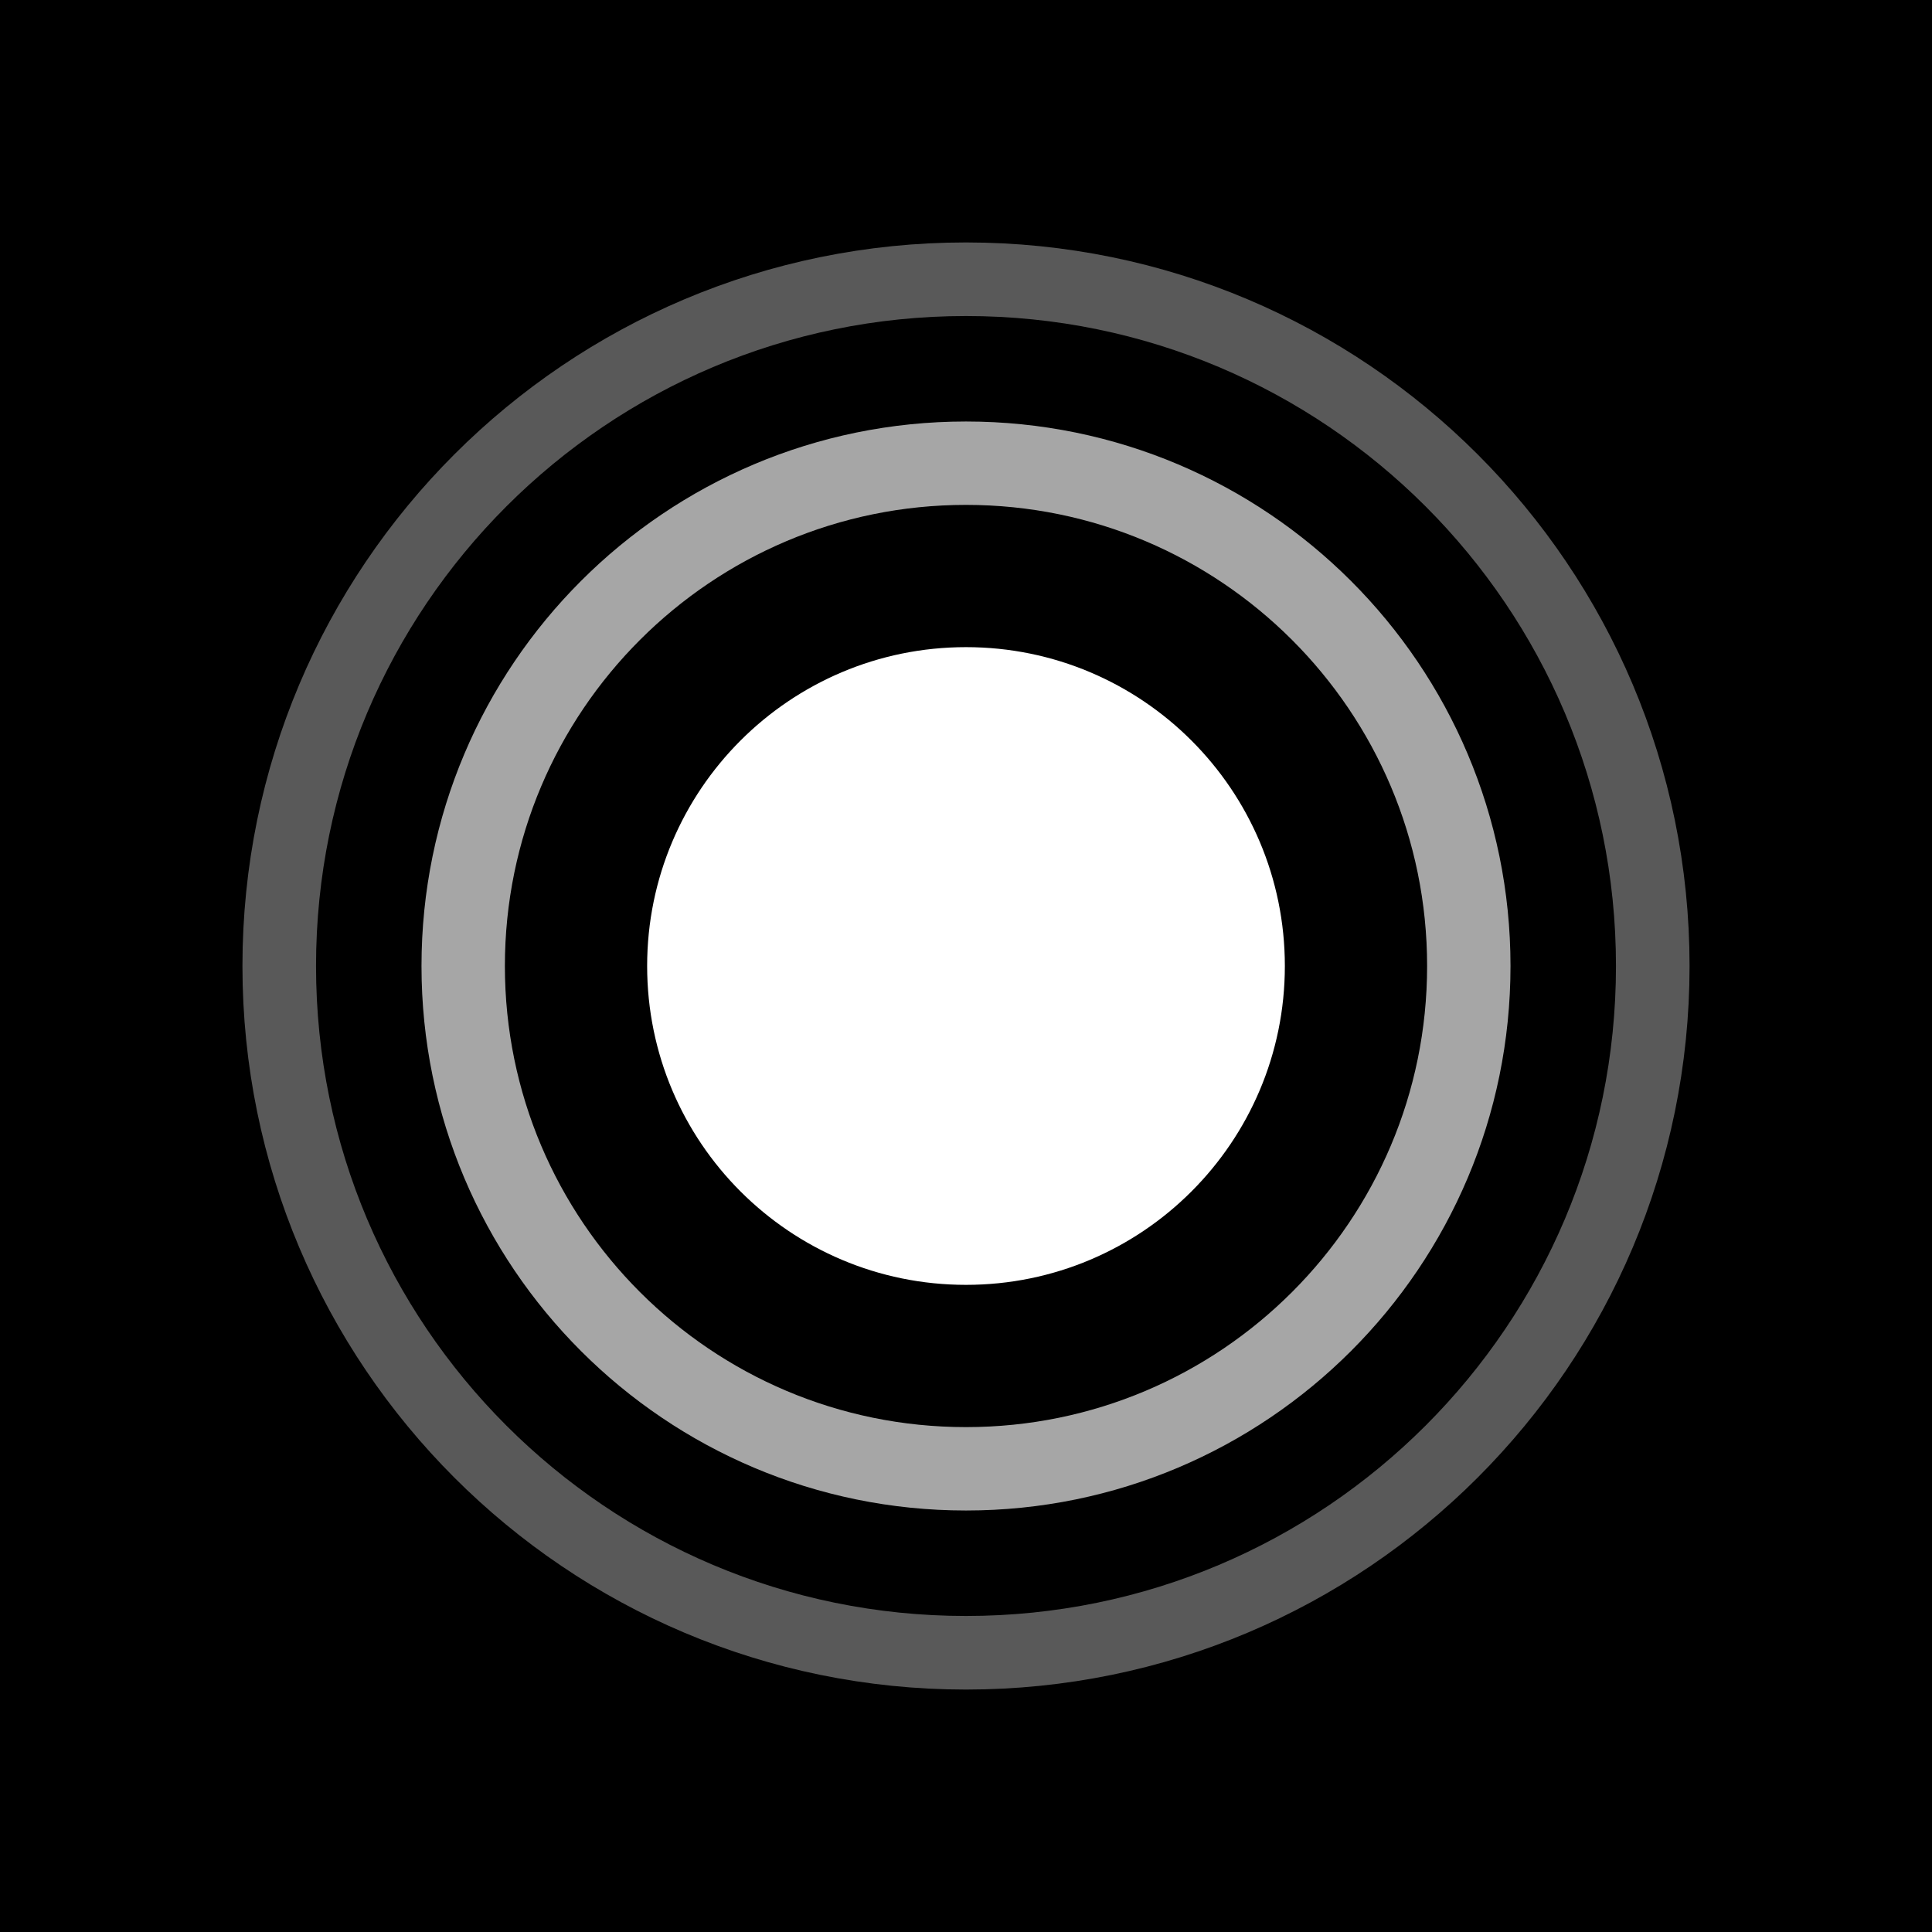
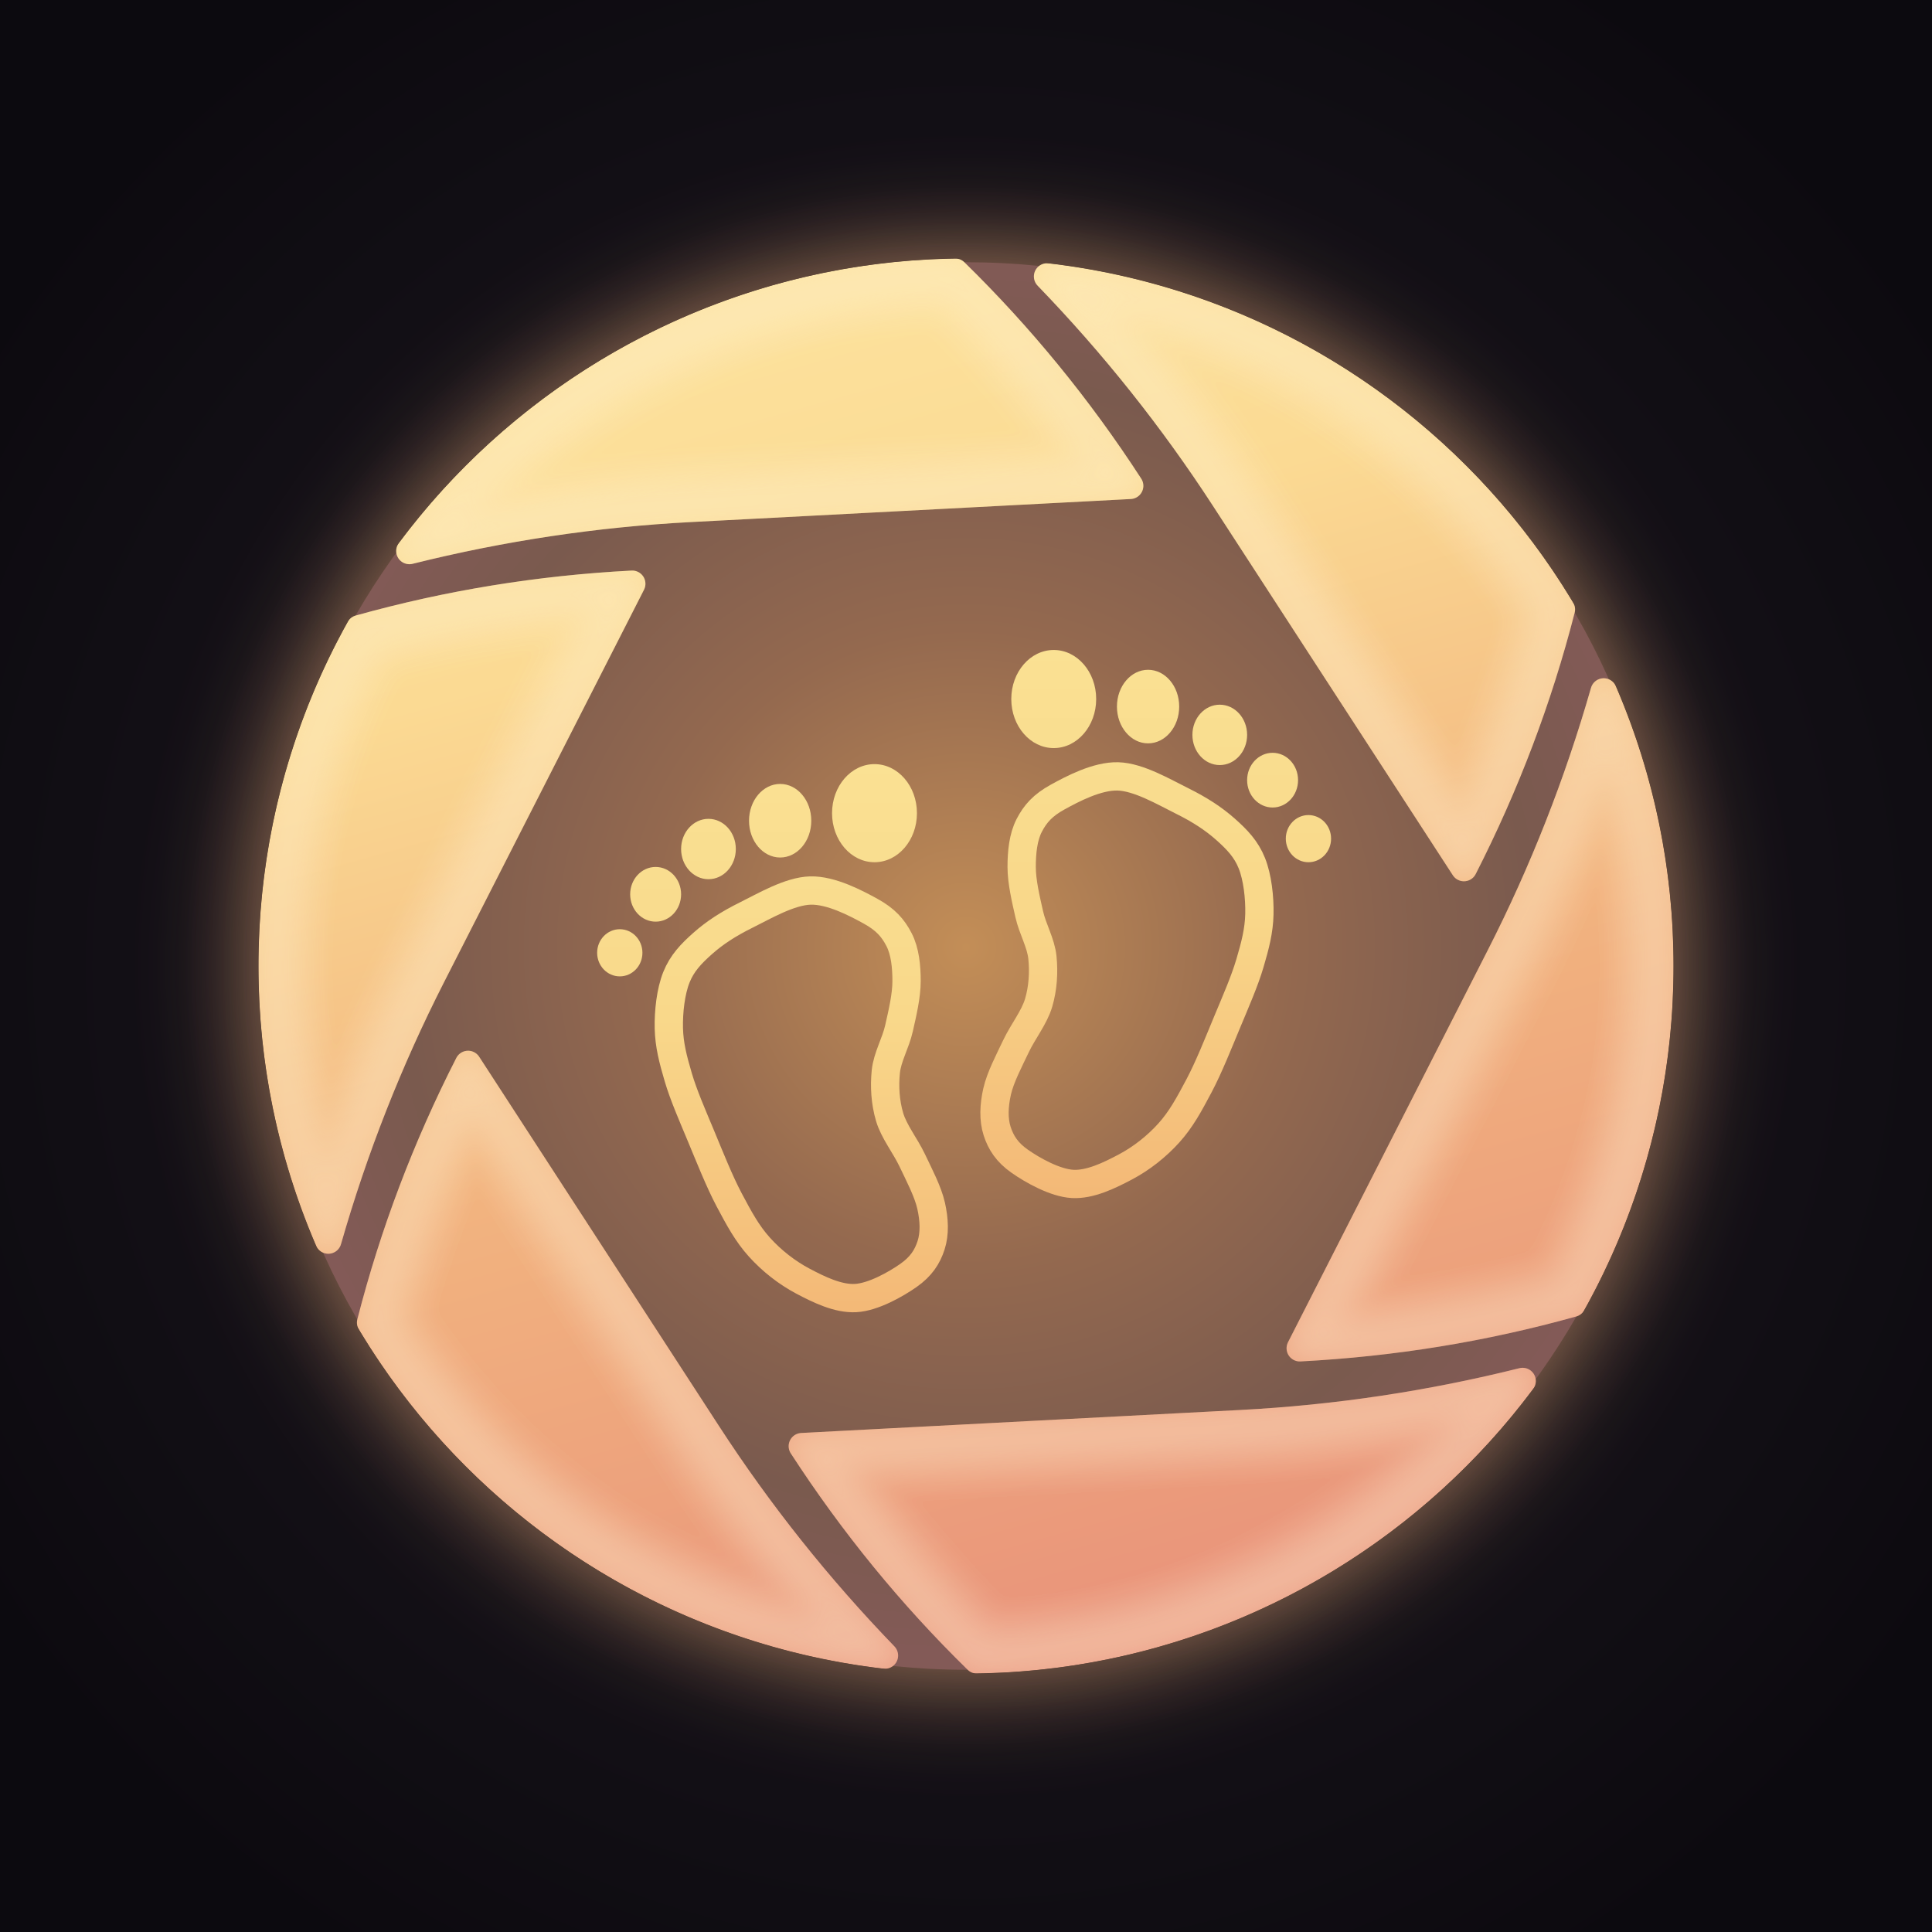
<svg xmlns="http://www.w3.org/2000/svg" viewBox="0 0 1024 1024" width="1024" height="1024">
-   <rect width="1024" height="1024" fill="#000000" />
-   <g transform="translate(512 512) scale(1.3) translate(-512 -512)">
-     <g fill="none" stroke="#FFFFFF">
-       <circle cx="512" cy="512" r="280" stroke-width="30" stroke-opacity="0.35" />
-       <circle cx="512" cy="512" r="205" stroke-width="34" stroke-opacity="0.65" />
+   <defs>
+     <linearGradient id="mwarm" x1="430" y1="137" x2="640" y2="887" gradientUnits="userSpaceOnUse">
+       <stop offset="0" stop-color="#FCE29D" />
+       <stop offset=".22" stop-color="#FBDA93" />
+       <stop offset=".55" stop-color="#F2B47F" />
+       <stop offset="1" stop-color="#E8907A" />
+     </linearGradient>
+     <radialGradient id="mcore" cx="512" cy="502" r="375" gradientUnits="userSpaceOnUse">
+       <stop offset="0" stop-color="#C38E57" />
+       <stop offset=".45" stop-color="#94694F" />
+       <stop offset=".8" stop-color="#7A5A4E" />
+       <stop offset="1" stop-color="#835A57" />
+     </radialGradient>
+     <linearGradient id="mfeet" x1="0" y1="340" x2="0" y2="700" gradientUnits="userSpaceOnUse">
+       <stop offset="0" stop-color="#FAE597" />
+       <stop offset=".55" stop-color="#F9D88A" />
+       <stop offset="1" stop-color="#F3B776" />
+     </linearGradient>
+     <filter id="mglow" x="-30%" y="-30%" width="160%" height="160%">
+       <feGaussianBlur stdDeviation="26" />
+     </filter>
+     <filter id="msoft" x="-10%" y="-10%" width="120%" height="120%">
+       <feGaussianBlur stdDeviation="9" />
+     </filter>
+     <path id="mblade" d="M612.2 262.4Q575.1 198.1 525.5 144.2A368 368 0 0 0 228.9 276.9Q303.4 262.4 378.9 262.4Z" transform="rotate(-3 512 512)" />
+     <mask id="mblades" maskUnits="userSpaceOnUse" x="0" y="0" width="1024" height="1024">
+       <g fill="#fff" stroke="#fff" stroke-width="14" stroke-linejoin="round">
+         <use href="#mblade" />
+         <use href="#mblade" transform="rotate(60 512 512)" />
+         <use href="#mblade" transform="rotate(120 512 512)" />
+         <use href="#mblade" transform="rotate(180 512 512)" />
+         <use href="#mblade" transform="rotate(240 512 512)" />
+         <use href="#mblade" transform="rotate(300 512 512)" />
+       </g>
+     </mask>
+     <mask id="mrim" maskUnits="userSpaceOnUse" x="0" y="0" width="1024" height="1024">
+       <g fill="#000" stroke="#fff" stroke-width="22" stroke-linejoin="round" filter="url(#msoft)">
+         <use href="#mblade" />
+         <use href="#mblade" transform="rotate(60 512 512)" />
+         <use href="#mblade" transform="rotate(120 512 512)" />
+         <use href="#mblade" transform="rotate(180 512 512)" />
+         <use href="#mblade" transform="rotate(240 512 512)" />
+         <use href="#mblade" transform="rotate(300 512 512)" />
+       </g>
+     </mask>
+     <radialGradient id="bg" cx="512" cy="512" r="620" gradientUnits="userSpaceOnUse">
+       <stop offset=".55" stop-color="#161219" />
+       <stop offset="1" stop-color="#0C0A0F" />
+     </radialGradient>
+   </defs>
+   <rect width="1024" height="1024" fill="url(#bg)" />
+   <circle cx="512" cy="512" r="379" fill="#F4B27F" opacity=".6" filter="url(#mglow)" />
+   <circle cx="512" cy="512" r="373" fill="url(#mcore)" />
+   <circle cx="512" cy="512" r="375" fill="url(#mwarm)" mask="url(#mblades)" />
+   <g mask="url(#mblades)">
+     <circle cx="512" cy="512" r="375" fill="#FFF3D6" opacity=".4" mask="url(#mrim)" />
+   </g>
+   <g fill="url(#mfeet)" transform="translate(1.5 2)">
+     <g id="mfoot">
+       <path d="M428 470C439 469.7 452.2 476.7 460 481C467.8 485.3 471.8 489.8 475 496C478.2 502.2 479 510.2 479 518C479 525.8 476.8 535 475 543C473.2 551 468.8 558.2 468 566C467.2 573.8 467.7 582.2 470 590C472.3 597.8 478.3 605.2 482 613C485.7 620.8 490.3 629.5 492 637C493.7 644.5 494 651.8 492 658C490 664.2 486.7 669.3 480 674C473.3 678.7 461.3 685.5 452 686C442.7 686.5 432.5 681.5 424 677C415.5 672.5 407.5 666.2 401 659C394.5 651.8 390.2 643.8 385 634C379.8 624.2 374.5 610.8 370 600C365.5 589.2 360.8 578.5 358 569C355.2 559.5 353.2 551.8 353 543C352.8 534.2 354 523.5 357 516C360 508.5 364.8 503.5 371 498C377.2 492.5 384.5 487.7 394 483C403.5 478.3 417 470.3 428 470Z" fill="none" stroke="url(#mfeet)" stroke-width="15" />
+       <ellipse cx="462" cy="429" rx="22.5" ry="26" />
+       <ellipse cx="412" cy="433" rx="16.5" ry="19.5" />
+       <ellipse cx="374" cy="448" rx="14.5" ry="16" />
+       <ellipse cx="346" cy="472" rx="13.5" ry="14.5" />
+       <ellipse cx="327" cy="503" rx="12" ry="12.5" />
    </g>
-     <circle cx="512" cy="512" r="130" fill="#FFFFFF" />
+     <use href="#mfoot" transform="translate(1019 -60.5) scale(-1 1)" />
  </g>
</svg>
